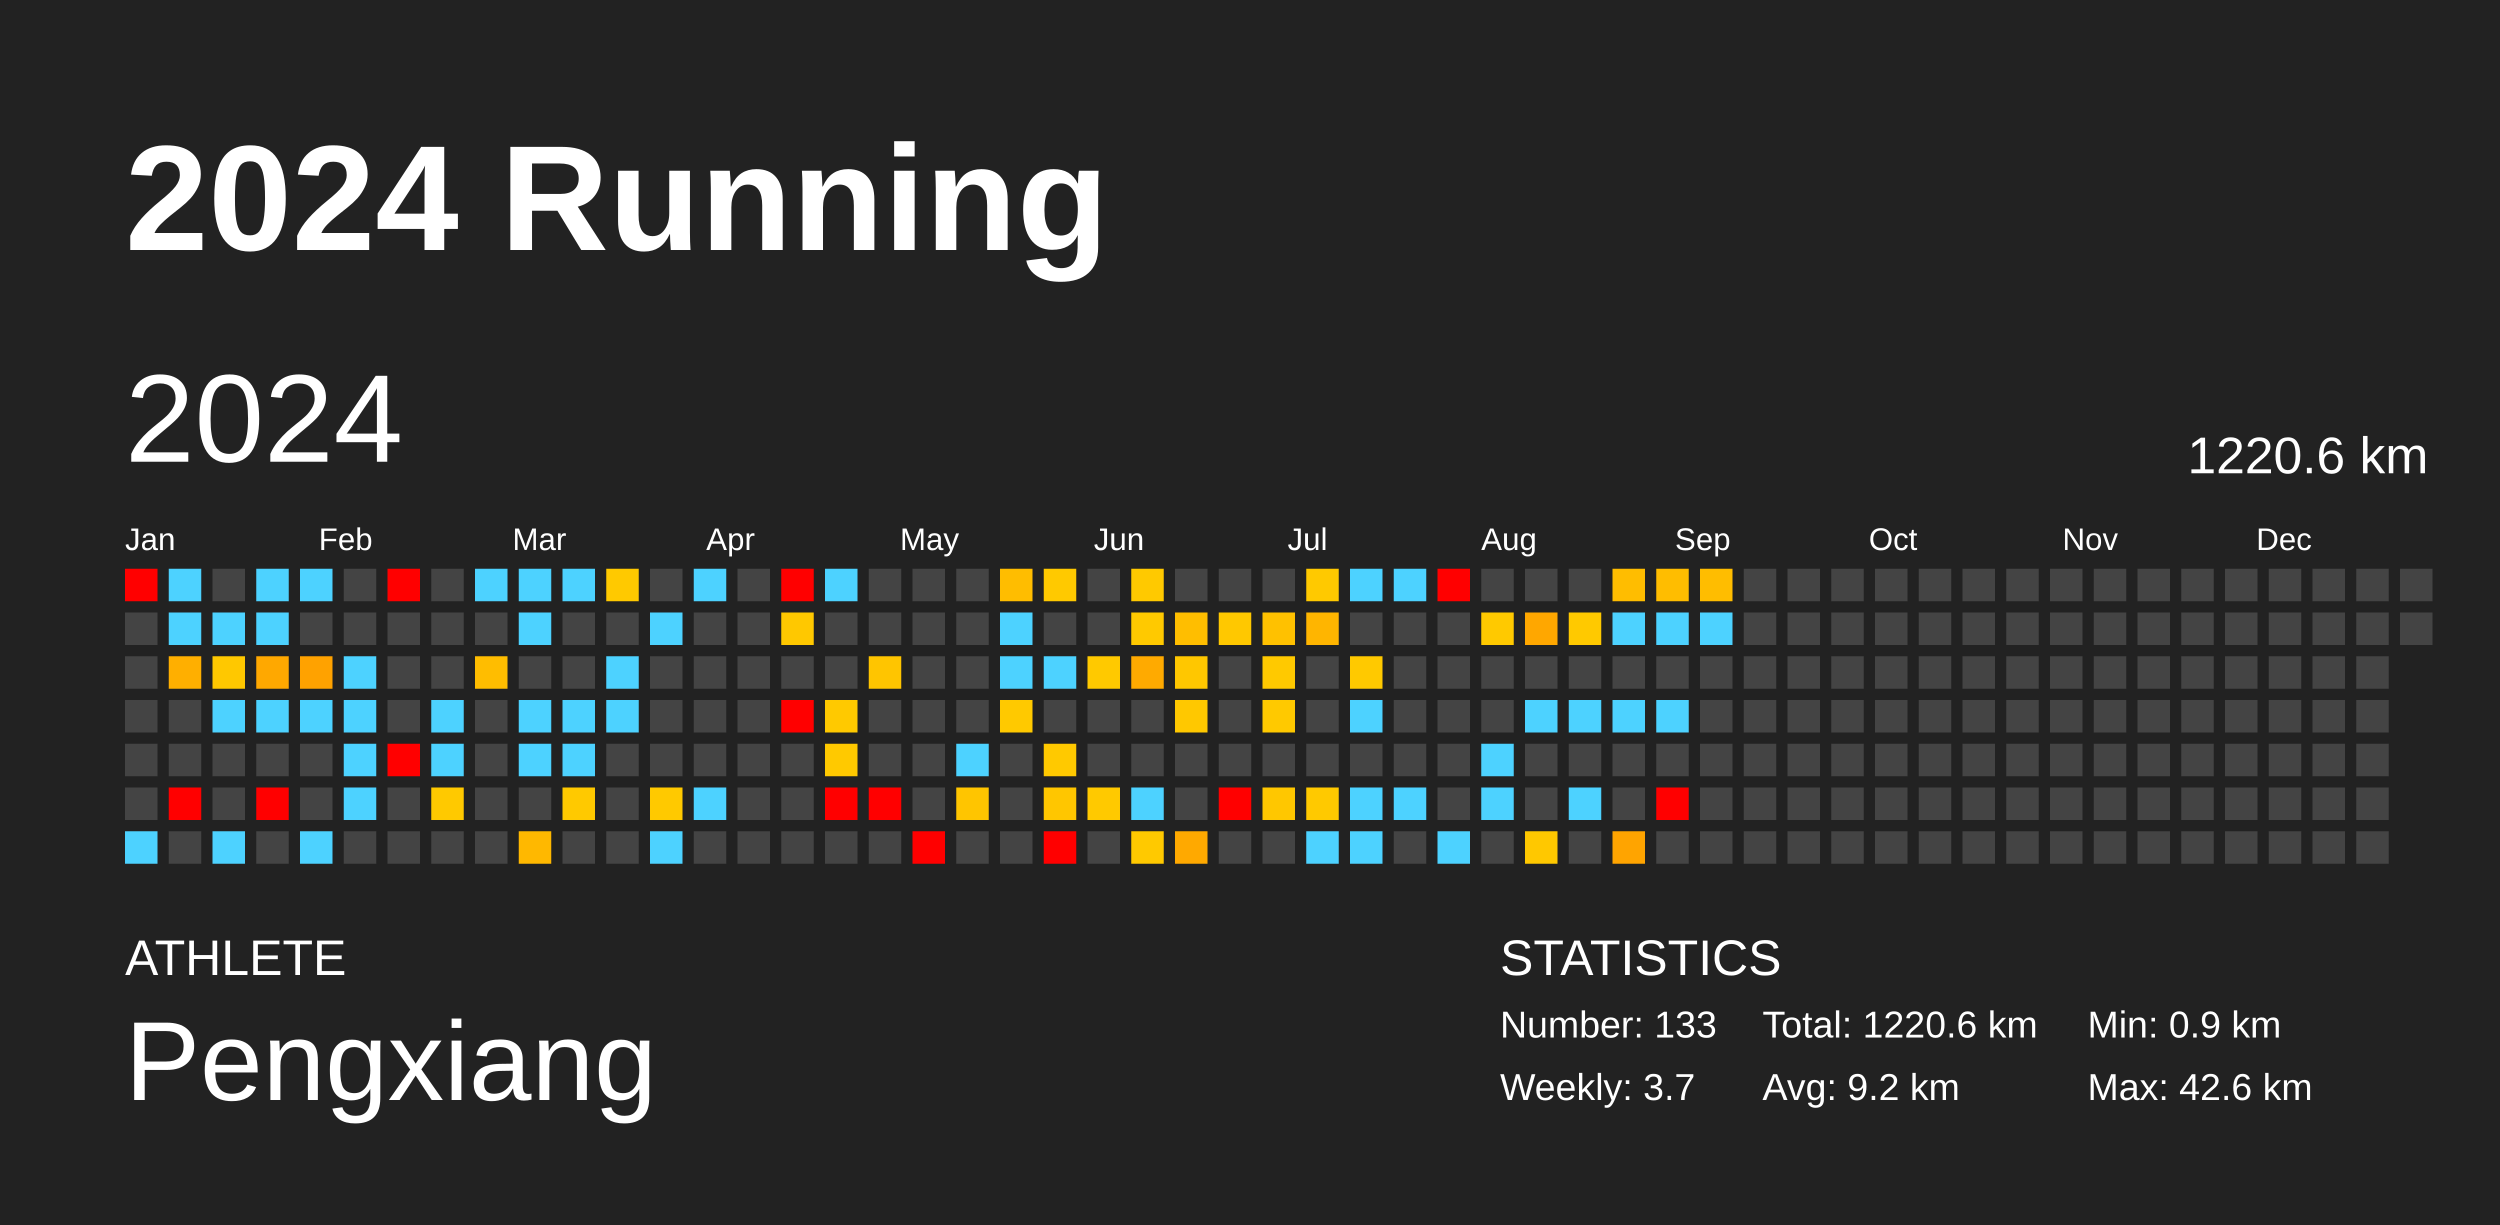
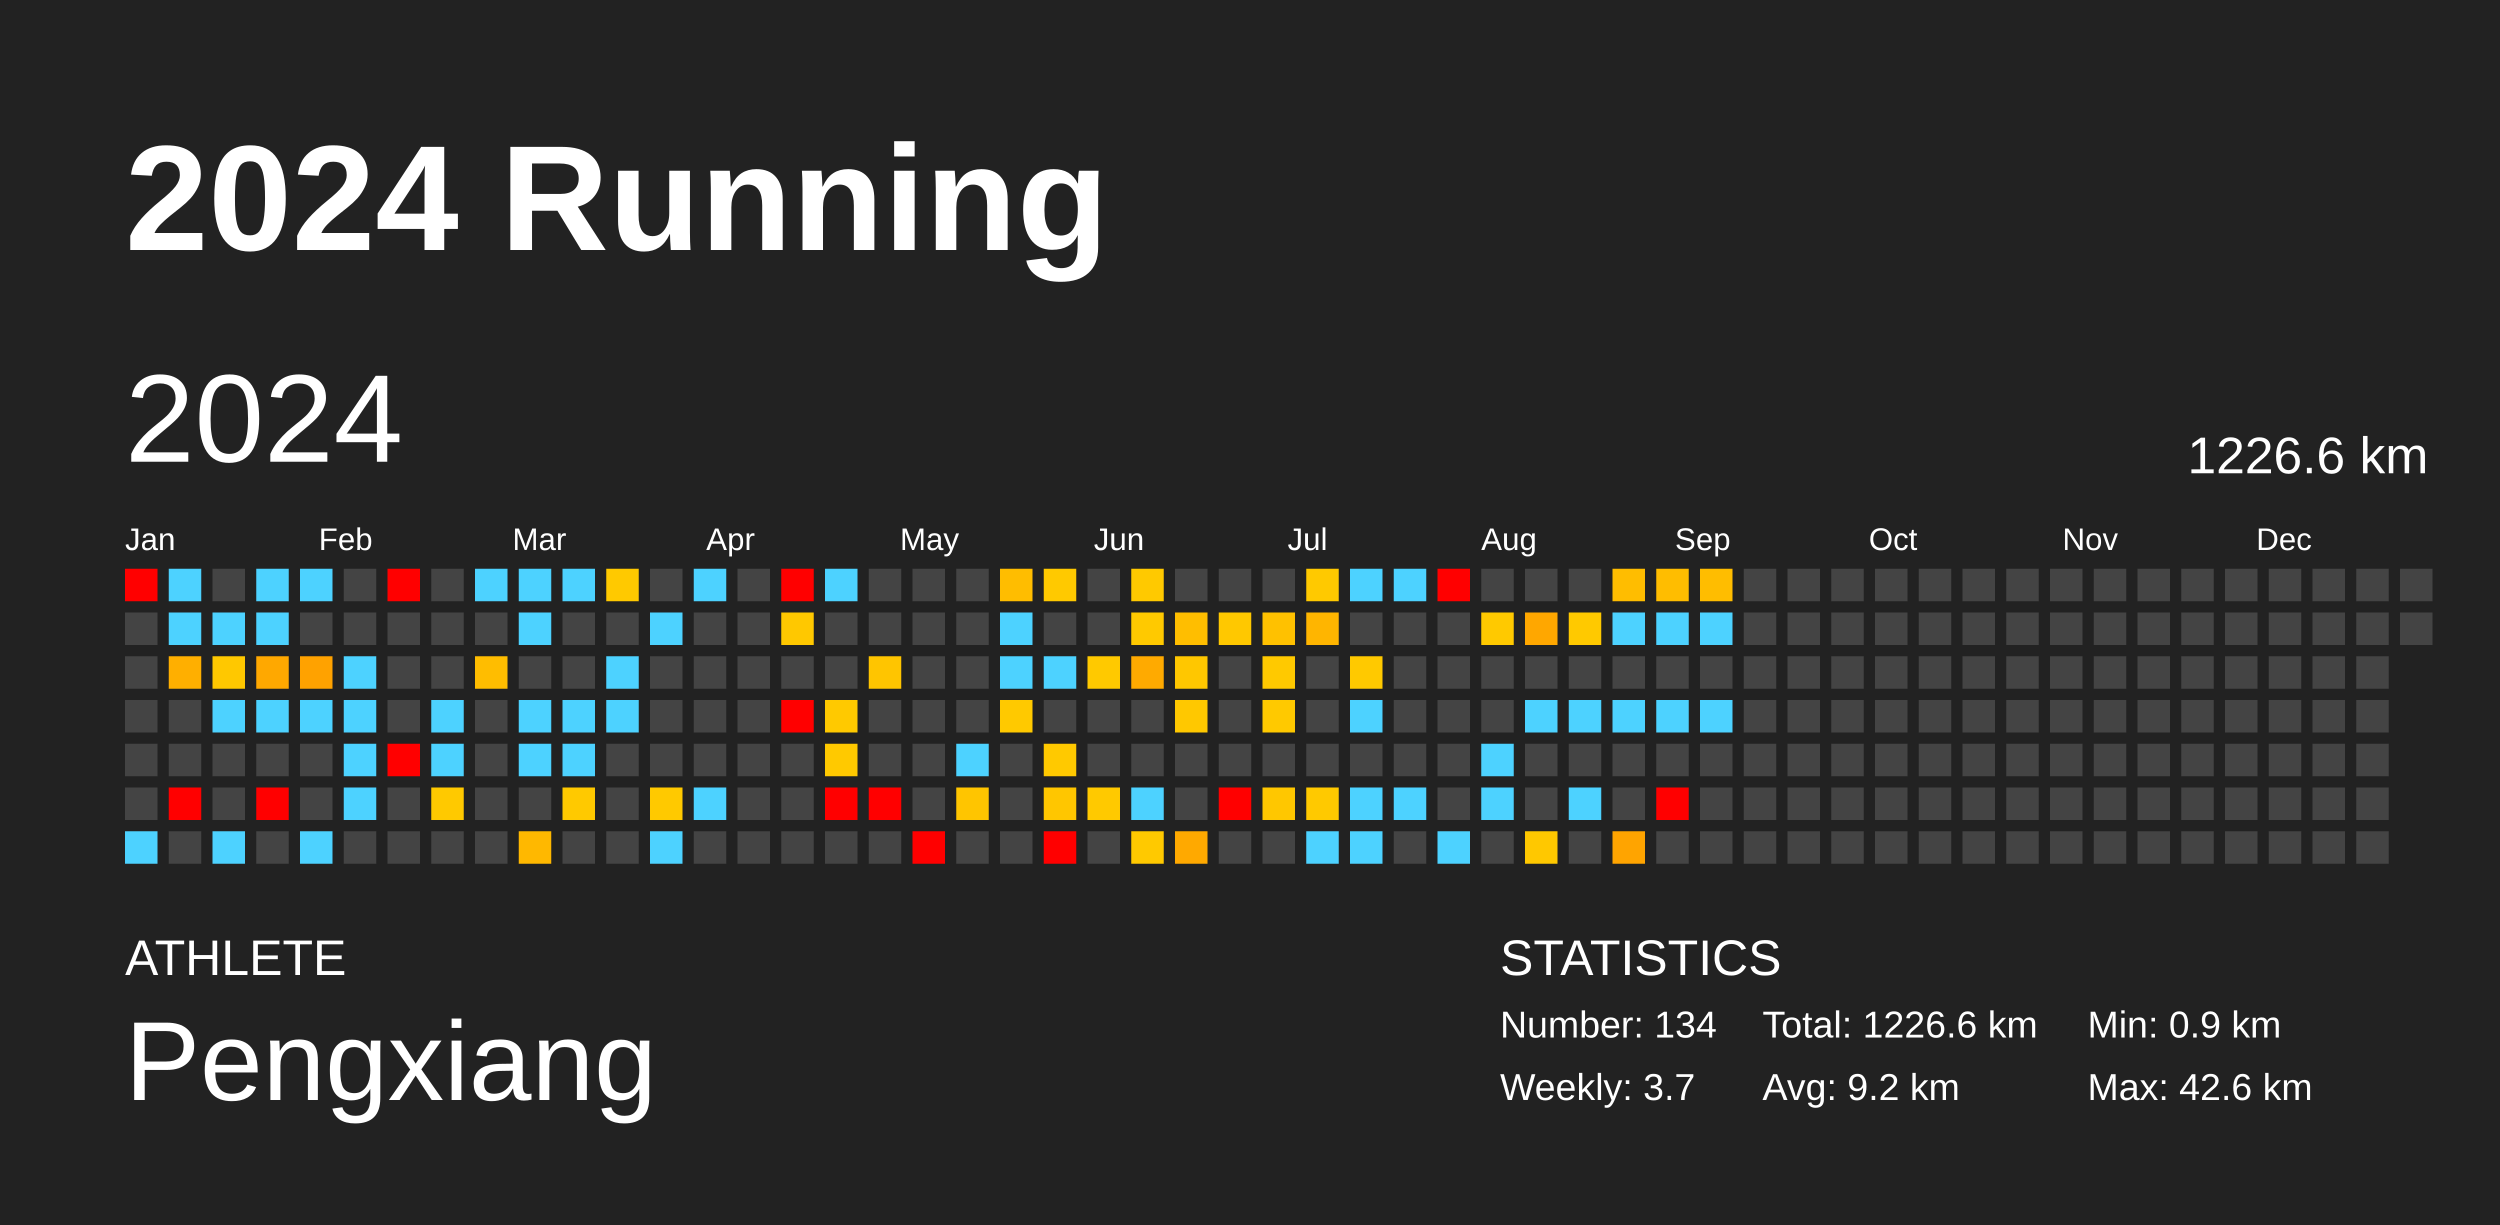
<svg xmlns="http://www.w3.org/2000/svg" baseProfile="full" height="98mm" version="1.1" viewBox="0,0,200,98" width="200mm">
  <defs />
  <rect fill="#222222" height="98" width="200" x="0" y="0" />
  <text fill="#FFFFFF" style="font-size:12px; font-family:Arial; font-weight:bold;" x="10" y="20">2024 Running</text>
  <text fill="#FFFFFF" style="font-size:4px; font-family:Arial" x="10" y="78">ATHLETE</text>
  <text fill="#FFFFFF" style="font-size:9px; font-family:Arial" x="10" y="88">Pengxiang</text>
  <text fill="#FFFFFF" style="font-size:4px; font-family:Arial" x="120" y="78">STATISTICS</text>
-   <text fill="#FFFFFF" style="font-size:3px; font-family:Arial" x="120" y="83">Number: 133</text>
+   <text fill="#FFFFFF" style="font-size:3px; font-family:Arial" x="120" y="83">Number: 134</text>
  <text fill="#FFFFFF" style="font-size:3px; font-family:Arial" x="120" y="88">Weekly: 3.7</text>
-   <text fill="#FFFFFF" style="font-size:3px; font-family:Arial" x="141" y="83">Total: 1220.6 km</text>
+   <text fill="#FFFFFF" style="font-size:3px; font-family:Arial" x="141" y="83">Total: 1226.6 km</text>
  <text fill="#FFFFFF" style="font-size:3px; font-family:Arial" x="141" y="88">Avg: 9.2 km</text>
  <text fill="#FFFFFF" style="font-size:3px; font-family:Arial" x="167" y="83">Min: 0.9 km</text>
  <text fill="#FFFFFF" style="font-size:3px; font-family:Arial" x="167" y="88">Max: 42.6 km</text>
  <text dominant-baseline="hanging" fill="#FFFFFF" style="font-size:10.0px; font-family:Arial;" x="10" y="30">2024</text>
-   <text dominant-baseline="hanging" fill="#FFFFFF" style="font-size:4.125px; font-family:Arial;" x="175" y="35">1220.6 km</text>
+   <text dominant-baseline="hanging" fill="#FFFFFF" style="font-size:4.125px; font-family:Arial;" x="175" y="35">1226.6 km</text>
  <text fill="#FFFFFF" style="font-size:2.5px; font-family:Arial" x="10.0" y="44">Jan</text>
  <text fill="#FFFFFF" style="font-size:2.5px; font-family:Arial" x="25.5" y="44">Feb</text>
  <text fill="#FFFFFF" style="font-size:2.5px; font-family:Arial" x="41.0" y="44">Mar</text>
  <text fill="#FFFFFF" style="font-size:2.5px; font-family:Arial" x="56.5" y="44">Apr</text>
  <text fill="#FFFFFF" style="font-size:2.5px; font-family:Arial" x="72.0" y="44">May</text>
  <text fill="#FFFFFF" style="font-size:2.5px; font-family:Arial" x="87.5" y="44">Jun</text>
  <text fill="#FFFFFF" style="font-size:2.5px; font-family:Arial" x="103.0" y="44">Jul</text>
  <text fill="#FFFFFF" style="font-size:2.5px; font-family:Arial" x="118.5" y="44">Aug</text>
  <text fill="#FFFFFF" style="font-size:2.5px; font-family:Arial" x="134.0" y="44">Sep</text>
  <text fill="#FFFFFF" style="font-size:2.5px; font-family:Arial" x="149.5" y="44">Oct</text>
  <text fill="#FFFFFF" style="font-size:2.5px; font-family:Arial" x="165.0" y="44">Nov</text>
  <text fill="#FFFFFF" style="font-size:2.5px; font-family:Arial" x="180.5" y="44">Dec</text>
  <rect fill="red" height="2.6" width="2.6" x="10.0" y="45.5" />
  <rect fill="#444444" height="2.6" width="2.6" x="10.0" y="49.0" />
  <rect fill="#444444" height="2.6" width="2.6" x="10.0" y="52.5" />
  <rect fill="#444444" height="2.6" width="2.6" x="10.0" y="56.0" />
  <rect fill="#444444" height="2.6" width="2.6" x="10.0" y="59.5" />
  <rect fill="#444444" height="2.6" width="2.6" x="10.0" y="63.0" />
  <rect fill="#4dd2ff" height="2.6" width="2.6" x="10.0" y="66.5" />
  <rect fill="#4dd2ff" height="2.6" width="2.6" x="13.5" y="45.5" />
  <rect fill="#4dd2ff" height="2.6" width="2.6" x="13.5" y="49.0" />
  <rect fill="#ffaf00" height="2.6" width="2.6" x="13.5" y="52.5" />
  <rect fill="#444444" height="2.6" width="2.6" x="13.5" y="56.0" />
  <rect fill="#444444" height="2.6" width="2.6" x="13.5" y="59.5" />
  <rect fill="red" height="2.6" width="2.6" x="13.5" y="63.0" />
  <rect fill="#444444" height="2.6" width="2.6" x="13.5" y="66.5" />
  <rect fill="#444444" height="2.6" width="2.6" x="17.0" y="45.5" />
  <rect fill="#4dd2ff" height="2.6" width="2.6" x="17.0" y="49.0" />
  <rect fill="#ffc800" height="2.6" width="2.6" x="17.0" y="52.5" />
  <rect fill="#4dd2ff" height="2.6" width="2.6" x="17.0" y="56.0" />
  <rect fill="#444444" height="2.6" width="2.6" x="17.0" y="59.5" />
  <rect fill="#444444" height="2.6" width="2.6" x="17.0" y="63.0" />
  <rect fill="#4dd2ff" height="2.6" width="2.6" x="17.0" y="66.5" />
  <rect fill="#4dd2ff" height="2.6" width="2.6" x="20.5" y="45.5" />
  <rect fill="#4dd2ff" height="2.6" width="2.6" x="20.5" y="49.0" />
  <rect fill="#ffa800" height="2.6" width="2.6" x="20.5" y="52.5" />
  <rect fill="#4dd2ff" height="2.6" width="2.6" x="20.5" y="56.0" />
  <rect fill="#444444" height="2.6" width="2.6" x="20.5" y="59.5" />
  <rect fill="red" height="2.6" width="2.6" x="20.5" y="63.0" />
  <rect fill="#444444" height="2.6" width="2.6" x="20.5" y="66.5" />
  <rect fill="#4dd2ff" height="2.6" width="2.6" x="24.0" y="45.5" />
  <rect fill="#444444" height="2.6" width="2.6" x="24.0" y="49.0" />
  <rect fill="#ffa200" height="2.6" width="2.6" x="24.0" y="52.5" />
  <rect fill="#4dd2ff" height="2.6" width="2.6" x="24.0" y="56.0" />
  <rect fill="#444444" height="2.6" width="2.6" x="24.0" y="59.5" />
  <rect fill="#444444" height="2.6" width="2.6" x="24.0" y="63.0" />
  <rect fill="#4dd2ff" height="2.6" width="2.6" x="24.0" y="66.5" />
  <rect fill="#444444" height="2.6" width="2.6" x="27.5" y="45.5" />
  <rect fill="#444444" height="2.6" width="2.6" x="27.5" y="49.0" />
  <rect fill="#4dd2ff" height="2.6" width="2.6" x="27.5" y="52.5" />
  <rect fill="#4dd2ff" height="2.6" width="2.6" x="27.5" y="56.0" />
  <rect fill="#4dd2ff" height="2.6" width="2.6" x="27.5" y="59.5" />
  <rect fill="#4dd2ff" height="2.6" width="2.6" x="27.5" y="63.0" />
  <rect fill="#444444" height="2.6" width="2.6" x="27.5" y="66.5" />
  <rect fill="red" height="2.6" width="2.6" x="31.0" y="45.5" />
  <rect fill="#444444" height="2.6" width="2.6" x="31.0" y="49.0" />
  <rect fill="#444444" height="2.6" width="2.6" x="31.0" y="52.5" />
  <rect fill="#444444" height="2.6" width="2.6" x="31.0" y="56.0" />
  <rect fill="red" height="2.6" width="2.6" x="31.0" y="59.5" />
  <rect fill="#444444" height="2.6" width="2.6" x="31.0" y="63.0" />
  <rect fill="#444444" height="2.6" width="2.6" x="31.0" y="66.5" />
  <rect fill="#444444" height="2.6" width="2.6" x="34.5" y="45.5" />
  <rect fill="#444444" height="2.6" width="2.6" x="34.5" y="49.0" />
  <rect fill="#444444" height="2.6" width="2.6" x="34.5" y="52.5" />
  <rect fill="#4dd2ff" height="2.6" width="2.6" x="34.5" y="56.0" />
  <rect fill="#4dd2ff" height="2.6" width="2.6" x="34.5" y="59.5" />
  <rect fill="#ffc900" height="2.6" width="2.6" x="34.5" y="63.0" />
  <rect fill="#444444" height="2.6" width="2.6" x="34.5" y="66.5" />
  <rect fill="#4dd2ff" height="2.6" width="2.6" x="38.0" y="45.5" />
  <rect fill="#444444" height="2.6" width="2.6" x="38.0" y="49.0" />
  <rect fill="#ffbd00" height="2.6" width="2.6" x="38.0" y="52.5" />
  <rect fill="#444444" height="2.6" width="2.6" x="38.0" y="56.0" />
  <rect fill="#444444" height="2.6" width="2.6" x="38.0" y="59.5" />
  <rect fill="#444444" height="2.6" width="2.6" x="38.0" y="63.0" />
  <rect fill="#444444" height="2.6" width="2.6" x="38.0" y="66.5" />
  <rect fill="#4dd2ff" height="2.6" width="2.6" x="41.5" y="45.5" />
  <rect fill="#4dd2ff" height="2.6" width="2.6" x="41.5" y="49.0" />
  <rect fill="#444444" height="2.6" width="2.6" x="41.5" y="52.5" />
  <rect fill="#4dd2ff" height="2.6" width="2.6" x="41.5" y="56.0" />
  <rect fill="#4dd2ff" height="2.6" width="2.6" x="41.5" y="59.5" />
  <rect fill="#444444" height="2.6" width="2.6" x="41.5" y="63.0" />
  <rect fill="#ffb800" height="2.6" width="2.6" x="41.5" y="66.5" />
  <rect fill="#4dd2ff" height="2.6" width="2.6" x="45.0" y="45.5" />
  <rect fill="#444444" height="2.6" width="2.6" x="45.0" y="49.0" />
  <rect fill="#444444" height="2.6" width="2.6" x="45.0" y="52.5" />
  <rect fill="#4dd2ff" height="2.6" width="2.6" x="45.0" y="56.0" />
  <rect fill="#4dd2ff" height="2.6" width="2.6" x="45.0" y="59.5" />
  <rect fill="#ffc900" height="2.6" width="2.6" x="45.0" y="63.0" />
  <rect fill="#444444" height="2.6" width="2.6" x="45.0" y="66.5" />
  <rect fill="#ffc900" height="2.6" width="2.6" x="48.5" y="45.5" />
  <rect fill="#444444" height="2.6" width="2.6" x="48.5" y="49.0" />
  <rect fill="#4dd2ff" height="2.6" width="2.6" x="48.5" y="52.5" />
  <rect fill="#4dd2ff" height="2.6" width="2.6" x="48.5" y="56.0" />
  <rect fill="#444444" height="2.6" width="2.6" x="48.5" y="59.5" />
  <rect fill="#444444" height="2.6" width="2.6" x="48.5" y="63.0" />
  <rect fill="#444444" height="2.6" width="2.6" x="48.5" y="66.5" />
  <rect fill="#444444" height="2.6" width="2.6" x="52.0" y="45.5" />
  <rect fill="#4dd2ff" height="2.6" width="2.6" x="52.0" y="49.0" />
  <rect fill="#444444" height="2.6" width="2.6" x="52.0" y="52.5" />
  <rect fill="#444444" height="2.6" width="2.6" x="52.0" y="56.0" />
  <rect fill="#444444" height="2.6" width="2.6" x="52.0" y="59.5" />
  <rect fill="#ffc900" height="2.6" width="2.6" x="52.0" y="63.0" />
  <rect fill="#4dd2ff" height="2.6" width="2.6" x="52.0" y="66.5" />
  <rect fill="#4dd2ff" height="2.6" width="2.6" x="55.5" y="45.5" />
  <rect fill="#444444" height="2.6" width="2.6" x="55.5" y="49.0" />
  <rect fill="#444444" height="2.6" width="2.6" x="55.5" y="52.5" />
  <rect fill="#444444" height="2.6" width="2.6" x="55.5" y="56.0" />
  <rect fill="#444444" height="2.6" width="2.6" x="55.5" y="59.5" />
  <rect fill="#4dd2ff" height="2.6" width="2.6" x="55.5" y="63.0" />
  <rect fill="#444444" height="2.6" width="2.6" x="55.5" y="66.5" />
  <rect fill="#444444" height="2.6" width="2.6" x="59.0" y="45.5" />
  <rect fill="#444444" height="2.6" width="2.6" x="59.0" y="49.0" />
  <rect fill="#444444" height="2.6" width="2.6" x="59.0" y="52.5" />
  <rect fill="#444444" height="2.6" width="2.6" x="59.0" y="56.0" />
  <rect fill="#444444" height="2.6" width="2.6" x="59.0" y="59.5" />
  <rect fill="#444444" height="2.6" width="2.6" x="59.0" y="63.0" />
  <rect fill="#444444" height="2.6" width="2.6" x="59.0" y="66.5" />
  <rect fill="red" height="2.6" width="2.6" x="62.5" y="45.5" />
  <rect fill="#ffc800" height="2.6" width="2.6" x="62.5" y="49.0" />
  <rect fill="#444444" height="2.6" width="2.6" x="62.5" y="52.5" />
  <rect fill="red" height="2.6" width="2.6" x="62.5" y="56.0" />
  <rect fill="#444444" height="2.6" width="2.6" x="62.5" y="59.5" />
  <rect fill="#444444" height="2.6" width="2.6" x="62.5" y="63.0" />
  <rect fill="#444444" height="2.6" width="2.6" x="62.5" y="66.5" />
  <rect fill="#4dd2ff" height="2.6" width="2.6" x="66.0" y="45.5" />
  <rect fill="#444444" height="2.6" width="2.6" x="66.0" y="49.0" />
  <rect fill="#444444" height="2.6" width="2.6" x="66.0" y="52.5" />
  <rect fill="#ffc900" height="2.6" width="2.6" x="66.0" y="56.0" />
  <rect fill="#ffc900" height="2.6" width="2.6" x="66.0" y="59.5" />
  <rect fill="red" height="2.6" width="2.6" x="66.0" y="63.0" />
  <rect fill="#444444" height="2.6" width="2.6" x="66.0" y="66.5" />
  <rect fill="#444444" height="2.6" width="2.6" x="69.5" y="45.5" />
  <rect fill="#444444" height="2.6" width="2.6" x="69.5" y="49.0" />
  <rect fill="#ffc500" height="2.6" width="2.6" x="69.5" y="52.5" />
  <rect fill="#444444" height="2.6" width="2.6" x="69.5" y="56.0" />
  <rect fill="#444444" height="2.6" width="2.6" x="69.5" y="59.5" />
  <rect fill="red" height="2.6" width="2.6" x="69.5" y="63.0" />
  <rect fill="#444444" height="2.6" width="2.6" x="69.5" y="66.5" />
  <rect fill="#444444" height="2.6" width="2.6" x="73.0" y="45.5" />
  <rect fill="#444444" height="2.6" width="2.6" x="73.0" y="49.0" />
  <rect fill="#444444" height="2.6" width="2.6" x="73.0" y="52.5" />
  <rect fill="#444444" height="2.6" width="2.6" x="73.0" y="56.0" />
  <rect fill="#444444" height="2.6" width="2.6" x="73.0" y="59.5" />
  <rect fill="#444444" height="2.6" width="2.6" x="73.0" y="63.0" />
  <rect fill="red" height="2.6" width="2.6" x="73.0" y="66.5" />
  <rect fill="#444444" height="2.6" width="2.6" x="76.5" y="45.5" />
  <rect fill="#444444" height="2.6" width="2.6" x="76.5" y="49.0" />
  <rect fill="#444444" height="2.6" width="2.6" x="76.5" y="52.5" />
  <rect fill="#444444" height="2.6" width="2.6" x="76.5" y="56.0" />
  <rect fill="#4dd2ff" height="2.6" width="2.6" x="76.5" y="59.5" />
  <rect fill="#ffc500" height="2.6" width="2.6" x="76.5" y="63.0" />
  <rect fill="#444444" height="2.6" width="2.6" x="76.5" y="66.5" />
  <rect fill="#ffbd00" height="2.6" width="2.6" x="80.0" y="45.5" />
  <rect fill="#4dd2ff" height="2.6" width="2.6" x="80.0" y="49.0" />
  <rect fill="#4dd2ff" height="2.6" width="2.6" x="80.0" y="52.5" />
  <rect fill="#ffc900" height="2.6" width="2.6" x="80.0" y="56.0" />
  <rect fill="#444444" height="2.6" width="2.6" x="80.0" y="59.5" />
  <rect fill="#444444" height="2.6" width="2.6" x="80.0" y="63.0" />
  <rect fill="#444444" height="2.6" width="2.6" x="80.0" y="66.5" />
  <rect fill="#ffc900" height="2.6" width="2.6" x="83.5" y="45.5" />
  <rect fill="#444444" height="2.6" width="2.6" x="83.5" y="49.0" />
  <rect fill="#4dd2ff" height="2.6" width="2.6" x="83.5" y="52.5" />
  <rect fill="#444444" height="2.6" width="2.6" x="83.5" y="56.0" />
  <rect fill="#ffc900" height="2.6" width="2.6" x="83.5" y="59.5" />
  <rect fill="#ffc600" height="2.6" width="2.6" x="83.5" y="63.0" />
  <rect fill="red" height="2.6" width="2.6" x="83.5" y="66.5" />
  <rect fill="#444444" height="2.6" width="2.6" x="87.0" y="45.5" />
  <rect fill="#444444" height="2.6" width="2.6" x="87.0" y="49.0" />
  <rect fill="#ffc900" height="2.6" width="2.6" x="87.0" y="52.5" />
  <rect fill="#444444" height="2.6" width="2.6" x="87.0" y="56.0" />
  <rect fill="#444444" height="2.6" width="2.6" x="87.0" y="59.5" />
  <rect fill="#ffc900" height="2.6" width="2.6" x="87.0" y="63.0" />
  <rect fill="#444444" height="2.6" width="2.6" x="87.0" y="66.5" />
  <rect fill="#ffc900" height="2.6" width="2.6" x="90.5" y="45.5" />
  <rect fill="#ffc900" height="2.6" width="2.6" x="90.5" y="49.0" />
  <rect fill="#ffaa00" height="2.6" width="2.6" x="90.5" y="52.5" />
  <rect fill="#444444" height="2.6" width="2.6" x="90.5" y="56.0" />
  <rect fill="#444444" height="2.6" width="2.6" x="90.5" y="59.5" />
  <rect fill="#4dd2ff" height="2.6" width="2.6" x="90.5" y="63.0" />
  <rect fill="#ffc900" height="2.6" width="2.6" x="90.5" y="66.5" />
  <rect fill="#444444" height="2.6" width="2.6" x="94.0" y="45.5" />
  <rect fill="#ffbe00" height="2.6" width="2.6" x="94.0" y="49.0" />
  <rect fill="#ffc700" height="2.6" width="2.6" x="94.0" y="52.5" />
  <rect fill="#ffc800" height="2.6" width="2.6" x="94.0" y="56.0" />
  <rect fill="#444444" height="2.6" width="2.6" x="94.0" y="59.5" />
  <rect fill="#444444" height="2.6" width="2.6" x="94.0" y="63.0" />
  <rect fill="#ffa900" height="2.6" width="2.6" x="94.0" y="66.5" />
  <rect fill="#444444" height="2.6" width="2.6" x="97.5" y="45.5" />
  <rect fill="#ffc800" height="2.6" width="2.6" x="97.5" y="49.0" />
  <rect fill="#444444" height="2.6" width="2.6" x="97.5" y="52.5" />
  <rect fill="#444444" height="2.6" width="2.6" x="97.5" y="56.0" />
  <rect fill="#444444" height="2.6" width="2.6" x="97.5" y="59.5" />
  <rect fill="red" height="2.6" width="2.6" x="97.5" y="63.0" />
  <rect fill="#444444" height="2.6" width="2.6" x="97.5" y="66.5" />
  <rect fill="#444444" height="2.6" width="2.6" x="101.0" y="45.5" />
  <rect fill="#ffc100" height="2.6" width="2.6" x="101.0" y="49.0" />
  <rect fill="#ffc900" height="2.6" width="2.6" x="101.0" y="52.5" />
  <rect fill="#ffc900" height="2.6" width="2.6" x="101.0" y="56.0" />
  <rect fill="#444444" height="2.6" width="2.6" x="101.0" y="59.5" />
  <rect fill="#ffc700" height="2.6" width="2.6" x="101.0" y="63.0" />
  <rect fill="#444444" height="2.6" width="2.6" x="101.0" y="66.5" />
  <rect fill="#ffc900" height="2.6" width="2.6" x="104.5" y="45.5" />
  <rect fill="#ffb500" height="2.6" width="2.6" x="104.5" y="49.0" />
  <rect fill="#444444" height="2.6" width="2.6" x="104.5" y="52.5" />
  <rect fill="#444444" height="2.6" width="2.6" x="104.5" y="56.0" />
  <rect fill="#444444" height="2.6" width="2.6" x="104.5" y="59.5" />
  <rect fill="#ffc900" height="2.6" width="2.6" x="104.5" y="63.0" />
  <rect fill="#4dd2ff" height="2.6" width="2.6" x="104.5" y="66.5" />
  <rect fill="#4dd2ff" height="2.6" width="2.6" x="108.0" y="45.5" />
  <rect fill="#444444" height="2.6" width="2.6" x="108.0" y="49.0" />
  <rect fill="#ffc900" height="2.6" width="2.6" x="108.0" y="52.5" />
  <rect fill="#4dd2ff" height="2.6" width="2.6" x="108.0" y="56.0" />
  <rect fill="#444444" height="2.6" width="2.6" x="108.0" y="59.5" />
  <rect fill="#4dd2ff" height="2.6" width="2.6" x="108.0" y="63.0" />
  <rect fill="#4dd2ff" height="2.6" width="2.6" x="108.0" y="66.5" />
  <rect fill="#4dd2ff" height="2.6" width="2.6" x="111.5" y="45.5" />
  <rect fill="#444444" height="2.6" width="2.6" x="111.5" y="49.0" />
  <rect fill="#444444" height="2.6" width="2.6" x="111.5" y="52.5" />
  <rect fill="#444444" height="2.6" width="2.6" x="111.5" y="56.0" />
  <rect fill="#444444" height="2.6" width="2.6" x="111.5" y="59.5" />
  <rect fill="#4dd2ff" height="2.6" width="2.6" x="111.5" y="63.0" />
  <rect fill="#444444" height="2.6" width="2.6" x="111.5" y="66.5" />
  <rect fill="red" height="2.6" width="2.6" x="115.0" y="45.5" />
  <rect fill="#444444" height="2.6" width="2.6" x="115.0" y="49.0" />
  <rect fill="#444444" height="2.6" width="2.6" x="115.0" y="52.5" />
  <rect fill="#444444" height="2.6" width="2.6" x="115.0" y="56.0" />
  <rect fill="#444444" height="2.6" width="2.6" x="115.0" y="59.5" />
  <rect fill="#444444" height="2.6" width="2.6" x="115.0" y="63.0" />
  <rect fill="#4dd2ff" height="2.6" width="2.6" x="115.0" y="66.5" />
  <rect fill="#444444" height="2.6" width="2.6" x="118.5" y="45.5" />
  <rect fill="#ffc900" height="2.6" width="2.6" x="118.5" y="49.0" />
  <rect fill="#444444" height="2.6" width="2.6" x="118.5" y="52.5" />
  <rect fill="#444444" height="2.6" width="2.6" x="118.5" y="56.0" />
  <rect fill="#4dd2ff" height="2.6" width="2.6" x="118.5" y="59.5" />
  <rect fill="#4dd2ff" height="2.6" width="2.6" x="118.5" y="63.0" />
  <rect fill="#444444" height="2.6" width="2.6" x="118.5" y="66.5" />
  <rect fill="#444444" height="2.6" width="2.6" x="122.0" y="45.5" />
  <rect fill="#ffa700" height="2.6" width="2.6" x="122.0" y="49.0" />
  <rect fill="#444444" height="2.6" width="2.6" x="122.0" y="52.5" />
  <rect fill="#4dd2ff" height="2.6" width="2.6" x="122.0" y="56.0" />
  <rect fill="#444444" height="2.6" width="2.6" x="122.0" y="59.5" />
  <rect fill="#444444" height="2.6" width="2.6" x="122.0" y="63.0" />
  <rect fill="#ffc800" height="2.6" width="2.6" x="122.0" y="66.5" />
  <rect fill="#444444" height="2.6" width="2.6" x="125.5" y="45.5" />
  <rect fill="#ffc900" height="2.6" width="2.6" x="125.5" y="49.0" />
  <rect fill="#444444" height="2.6" width="2.6" x="125.5" y="52.5" />
  <rect fill="#4dd2ff" height="2.6" width="2.6" x="125.5" y="56.0" />
  <rect fill="#444444" height="2.6" width="2.6" x="125.5" y="59.5" />
  <rect fill="#4dd2ff" height="2.6" width="2.6" x="125.5" y="63.0" />
  <rect fill="#444444" height="2.6" width="2.6" x="125.5" y="66.5" />
  <rect fill="#ffbd00" height="2.6" width="2.6" x="129.0" y="45.5" />
  <rect fill="#4dd2ff" height="2.6" width="2.6" x="129.0" y="49.0" />
  <rect fill="#444444" height="2.6" width="2.6" x="129.0" y="52.5" />
  <rect fill="#4dd2ff" height="2.6" width="2.6" x="129.0" y="56.0" />
  <rect fill="#444444" height="2.6" width="2.6" x="129.0" y="59.5" />
  <rect fill="#444444" height="2.6" width="2.6" x="129.0" y="63.0" />
  <rect fill="#ffa400" height="2.6" width="2.6" x="129.0" y="66.5" />
  <rect fill="#ffbd00" height="2.6" width="2.6" x="132.5" y="45.5" />
  <rect fill="#4dd2ff" height="2.6" width="2.6" x="132.5" y="49.0" />
  <rect fill="#444444" height="2.6" width="2.6" x="132.5" y="52.5" />
  <rect fill="#4dd2ff" height="2.6" width="2.6" x="132.5" y="56.0" />
  <rect fill="#444444" height="2.6" width="2.6" x="132.5" y="59.5" />
  <rect fill="red" height="2.6" width="2.6" x="132.5" y="63.0" />
  <rect fill="#444444" height="2.6" width="2.6" x="132.5" y="66.5" />
  <rect fill="#ffbd00" height="2.6" width="2.6" x="136.0" y="45.5" />
  <rect fill="#4dd2ff" height="2.6" width="2.6" x="136.0" y="49.0" />
  <rect fill="#444444" height="2.6" width="2.6" x="136.0" y="52.5" />
-   <rect fill="#444444" height="2.6" width="2.6" x="136.0" y="56.0" />
+   <rect fill="#4dd2ff" height="2.6" width="2.6" x="136.0" y="56.0" />
  <rect fill="#444444" height="2.6" width="2.6" x="136.0" y="59.5" />
  <rect fill="#444444" height="2.6" width="2.6" x="136.0" y="63.0" />
  <rect fill="#444444" height="2.6" width="2.6" x="136.0" y="66.5" />
  <rect fill="#444444" height="2.6" width="2.6" x="139.5" y="45.5" />
  <rect fill="#444444" height="2.6" width="2.6" x="139.5" y="49.0" />
  <rect fill="#444444" height="2.6" width="2.6" x="139.5" y="52.5" />
  <rect fill="#444444" height="2.6" width="2.6" x="139.5" y="56.0" />
  <rect fill="#444444" height="2.6" width="2.6" x="139.5" y="59.5" />
  <rect fill="#444444" height="2.6" width="2.6" x="139.5" y="63.0" />
  <rect fill="#444444" height="2.6" width="2.6" x="139.5" y="66.5" />
  <rect fill="#444444" height="2.6" width="2.6" x="143.0" y="45.5" />
  <rect fill="#444444" height="2.6" width="2.6" x="143.0" y="49.0" />
  <rect fill="#444444" height="2.6" width="2.6" x="143.0" y="52.5" />
  <rect fill="#444444" height="2.6" width="2.6" x="143.0" y="56.0" />
  <rect fill="#444444" height="2.6" width="2.6" x="143.0" y="59.5" />
  <rect fill="#444444" height="2.6" width="2.6" x="143.0" y="63.0" />
  <rect fill="#444444" height="2.6" width="2.6" x="143.0" y="66.5" />
  <rect fill="#444444" height="2.6" width="2.6" x="146.5" y="45.5" />
  <rect fill="#444444" height="2.6" width="2.6" x="146.5" y="49.0" />
  <rect fill="#444444" height="2.6" width="2.6" x="146.5" y="52.5" />
  <rect fill="#444444" height="2.6" width="2.6" x="146.5" y="56.0" />
  <rect fill="#444444" height="2.6" width="2.6" x="146.5" y="59.5" />
  <rect fill="#444444" height="2.6" width="2.6" x="146.5" y="63.0" />
  <rect fill="#444444" height="2.6" width="2.6" x="146.5" y="66.5" />
  <rect fill="#444444" height="2.6" width="2.6" x="150.0" y="45.5" />
  <rect fill="#444444" height="2.6" width="2.6" x="150.0" y="49.0" />
  <rect fill="#444444" height="2.6" width="2.6" x="150.0" y="52.5" />
  <rect fill="#444444" height="2.6" width="2.6" x="150.0" y="56.0" />
  <rect fill="#444444" height="2.6" width="2.6" x="150.0" y="59.5" />
  <rect fill="#444444" height="2.6" width="2.6" x="150.0" y="63.0" />
  <rect fill="#444444" height="2.6" width="2.6" x="150.0" y="66.5" />
  <rect fill="#444444" height="2.6" width="2.6" x="153.5" y="45.5" />
  <rect fill="#444444" height="2.6" width="2.6" x="153.5" y="49.0" />
  <rect fill="#444444" height="2.6" width="2.6" x="153.5" y="52.5" />
  <rect fill="#444444" height="2.6" width="2.6" x="153.5" y="56.0" />
  <rect fill="#444444" height="2.6" width="2.6" x="153.5" y="59.5" />
  <rect fill="#444444" height="2.6" width="2.6" x="153.5" y="63.0" />
  <rect fill="#444444" height="2.6" width="2.6" x="153.5" y="66.5" />
  <rect fill="#444444" height="2.6" width="2.6" x="157.0" y="45.5" />
  <rect fill="#444444" height="2.6" width="2.6" x="157.0" y="49.0" />
  <rect fill="#444444" height="2.6" width="2.6" x="157.0" y="52.5" />
  <rect fill="#444444" height="2.6" width="2.6" x="157.0" y="56.0" />
  <rect fill="#444444" height="2.6" width="2.6" x="157.0" y="59.5" />
  <rect fill="#444444" height="2.6" width="2.6" x="157.0" y="63.0" />
  <rect fill="#444444" height="2.6" width="2.6" x="157.0" y="66.5" />
  <rect fill="#444444" height="2.6" width="2.6" x="160.5" y="45.5" />
  <rect fill="#444444" height="2.6" width="2.6" x="160.5" y="49.0" />
  <rect fill="#444444" height="2.6" width="2.6" x="160.5" y="52.5" />
  <rect fill="#444444" height="2.6" width="2.6" x="160.5" y="56.0" />
  <rect fill="#444444" height="2.6" width="2.6" x="160.5" y="59.5" />
  <rect fill="#444444" height="2.6" width="2.6" x="160.5" y="63.0" />
  <rect fill="#444444" height="2.6" width="2.6" x="160.5" y="66.5" />
  <rect fill="#444444" height="2.6" width="2.6" x="164.0" y="45.5" />
  <rect fill="#444444" height="2.6" width="2.6" x="164.0" y="49.0" />
  <rect fill="#444444" height="2.6" width="2.6" x="164.0" y="52.5" />
  <rect fill="#444444" height="2.6" width="2.6" x="164.0" y="56.0" />
  <rect fill="#444444" height="2.6" width="2.6" x="164.0" y="59.5" />
  <rect fill="#444444" height="2.6" width="2.6" x="164.0" y="63.0" />
  <rect fill="#444444" height="2.6" width="2.6" x="164.0" y="66.5" />
  <rect fill="#444444" height="2.6" width="2.6" x="167.5" y="45.5" />
  <rect fill="#444444" height="2.6" width="2.6" x="167.5" y="49.0" />
  <rect fill="#444444" height="2.6" width="2.6" x="167.5" y="52.5" />
  <rect fill="#444444" height="2.6" width="2.6" x="167.5" y="56.0" />
  <rect fill="#444444" height="2.6" width="2.6" x="167.5" y="59.5" />
  <rect fill="#444444" height="2.6" width="2.6" x="167.5" y="63.0" />
  <rect fill="#444444" height="2.6" width="2.6" x="167.5" y="66.5" />
  <rect fill="#444444" height="2.6" width="2.6" x="171.0" y="45.5" />
  <rect fill="#444444" height="2.6" width="2.6" x="171.0" y="49.0" />
  <rect fill="#444444" height="2.6" width="2.6" x="171.0" y="52.5" />
  <rect fill="#444444" height="2.6" width="2.6" x="171.0" y="56.0" />
  <rect fill="#444444" height="2.6" width="2.6" x="171.0" y="59.5" />
  <rect fill="#444444" height="2.6" width="2.6" x="171.0" y="63.0" />
  <rect fill="#444444" height="2.6" width="2.6" x="171.0" y="66.5" />
  <rect fill="#444444" height="2.6" width="2.6" x="174.5" y="45.5" />
  <rect fill="#444444" height="2.6" width="2.6" x="174.5" y="49.0" />
  <rect fill="#444444" height="2.6" width="2.6" x="174.5" y="52.5" />
  <rect fill="#444444" height="2.6" width="2.6" x="174.5" y="56.0" />
  <rect fill="#444444" height="2.6" width="2.6" x="174.5" y="59.5" />
  <rect fill="#444444" height="2.6" width="2.6" x="174.5" y="63.0" />
  <rect fill="#444444" height="2.6" width="2.6" x="174.5" y="66.5" />
  <rect fill="#444444" height="2.6" width="2.6" x="178.0" y="45.5" />
  <rect fill="#444444" height="2.6" width="2.6" x="178.0" y="49.0" />
  <rect fill="#444444" height="2.6" width="2.6" x="178.0" y="52.5" />
  <rect fill="#444444" height="2.6" width="2.6" x="178.0" y="56.0" />
  <rect fill="#444444" height="2.6" width="2.6" x="178.0" y="59.5" />
  <rect fill="#444444" height="2.6" width="2.6" x="178.0" y="63.0" />
  <rect fill="#444444" height="2.6" width="2.6" x="178.0" y="66.5" />
  <rect fill="#444444" height="2.6" width="2.6" x="181.5" y="45.5" />
  <rect fill="#444444" height="2.6" width="2.6" x="181.5" y="49.0" />
  <rect fill="#444444" height="2.6" width="2.6" x="181.5" y="52.5" />
  <rect fill="#444444" height="2.6" width="2.6" x="181.5" y="56.0" />
  <rect fill="#444444" height="2.6" width="2.6" x="181.5" y="59.5" />
  <rect fill="#444444" height="2.6" width="2.6" x="181.5" y="63.0" />
  <rect fill="#444444" height="2.6" width="2.6" x="181.5" y="66.5" />
  <rect fill="#444444" height="2.6" width="2.6" x="185.0" y="45.5" />
  <rect fill="#444444" height="2.6" width="2.6" x="185.0" y="49.0" />
  <rect fill="#444444" height="2.6" width="2.6" x="185.0" y="52.5" />
  <rect fill="#444444" height="2.6" width="2.6" x="185.0" y="56.0" />
  <rect fill="#444444" height="2.6" width="2.6" x="185.0" y="59.5" />
  <rect fill="#444444" height="2.6" width="2.6" x="185.0" y="63.0" />
  <rect fill="#444444" height="2.6" width="2.6" x="185.0" y="66.5" />
  <rect fill="#444444" height="2.6" width="2.6" x="188.5" y="45.5" />
  <rect fill="#444444" height="2.6" width="2.6" x="188.5" y="49.0" />
  <rect fill="#444444" height="2.6" width="2.6" x="188.5" y="52.5" />
  <rect fill="#444444" height="2.6" width="2.6" x="188.5" y="56.0" />
  <rect fill="#444444" height="2.6" width="2.6" x="188.5" y="59.5" />
  <rect fill="#444444" height="2.6" width="2.6" x="188.5" y="63.0" />
  <rect fill="#444444" height="2.6" width="2.6" x="188.5" y="66.5" />
  <rect fill="#444444" height="2.6" width="2.6" x="192.0" y="45.5" />
  <rect fill="#444444" height="2.6" width="2.6" x="192.0" y="49.0" />
</svg>
